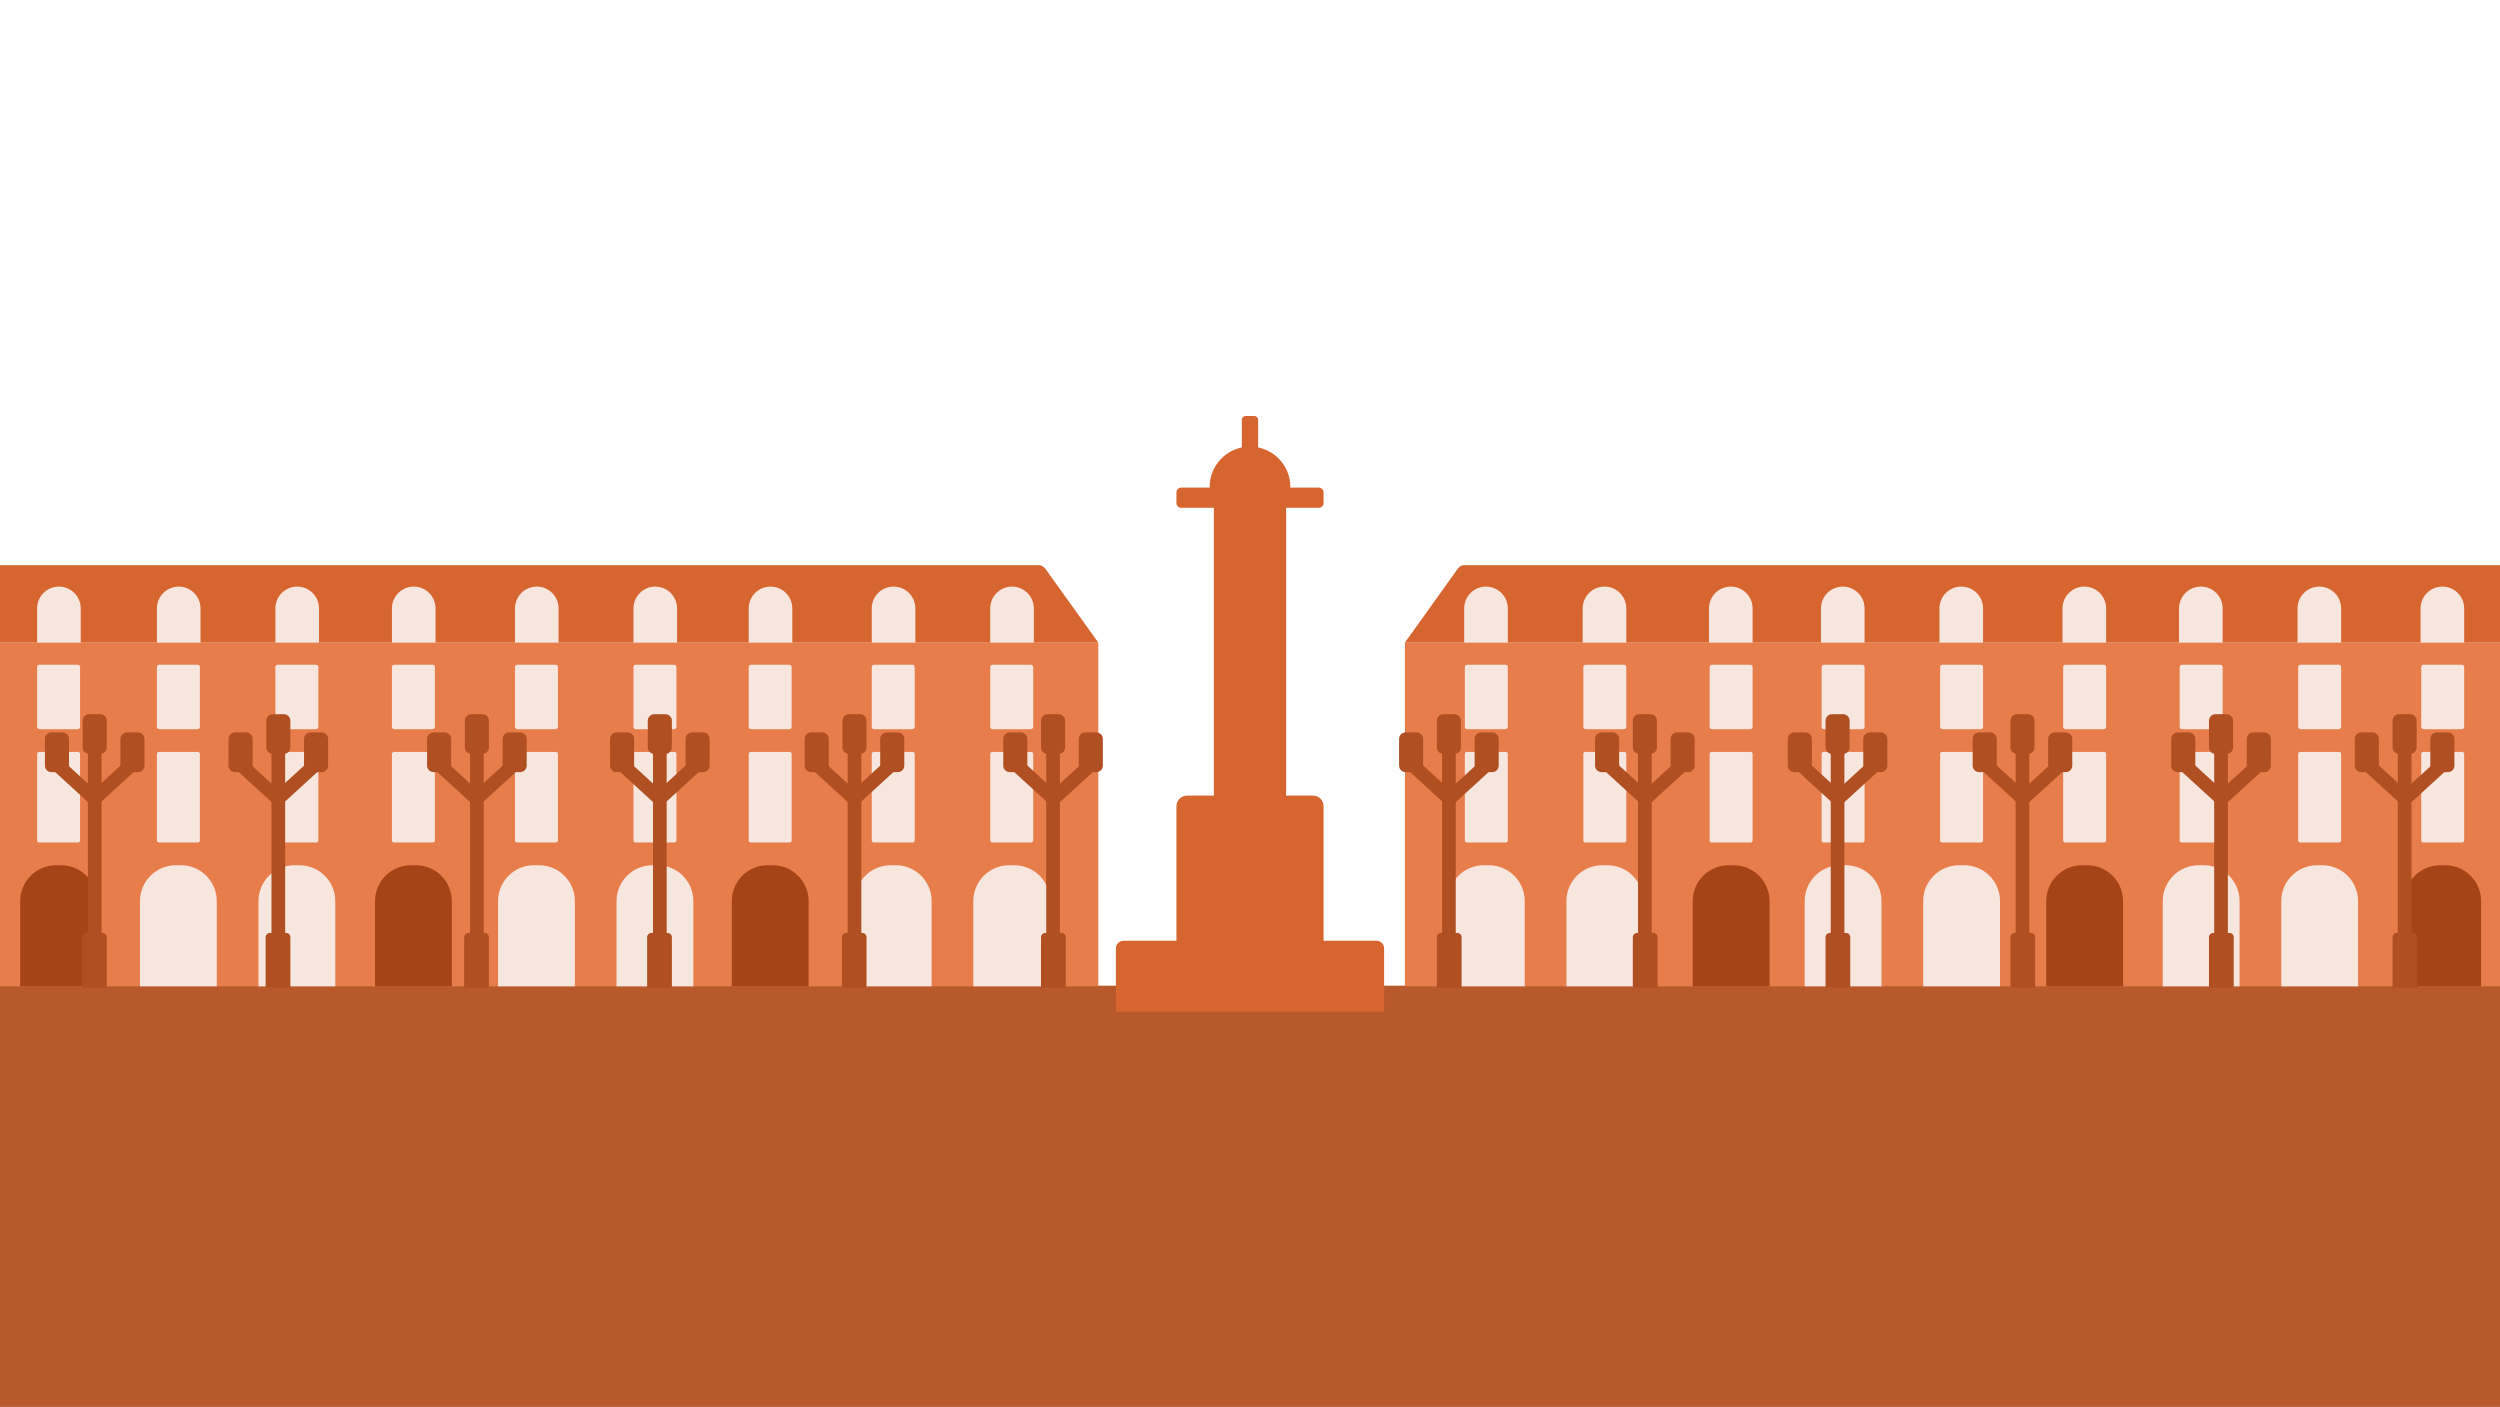
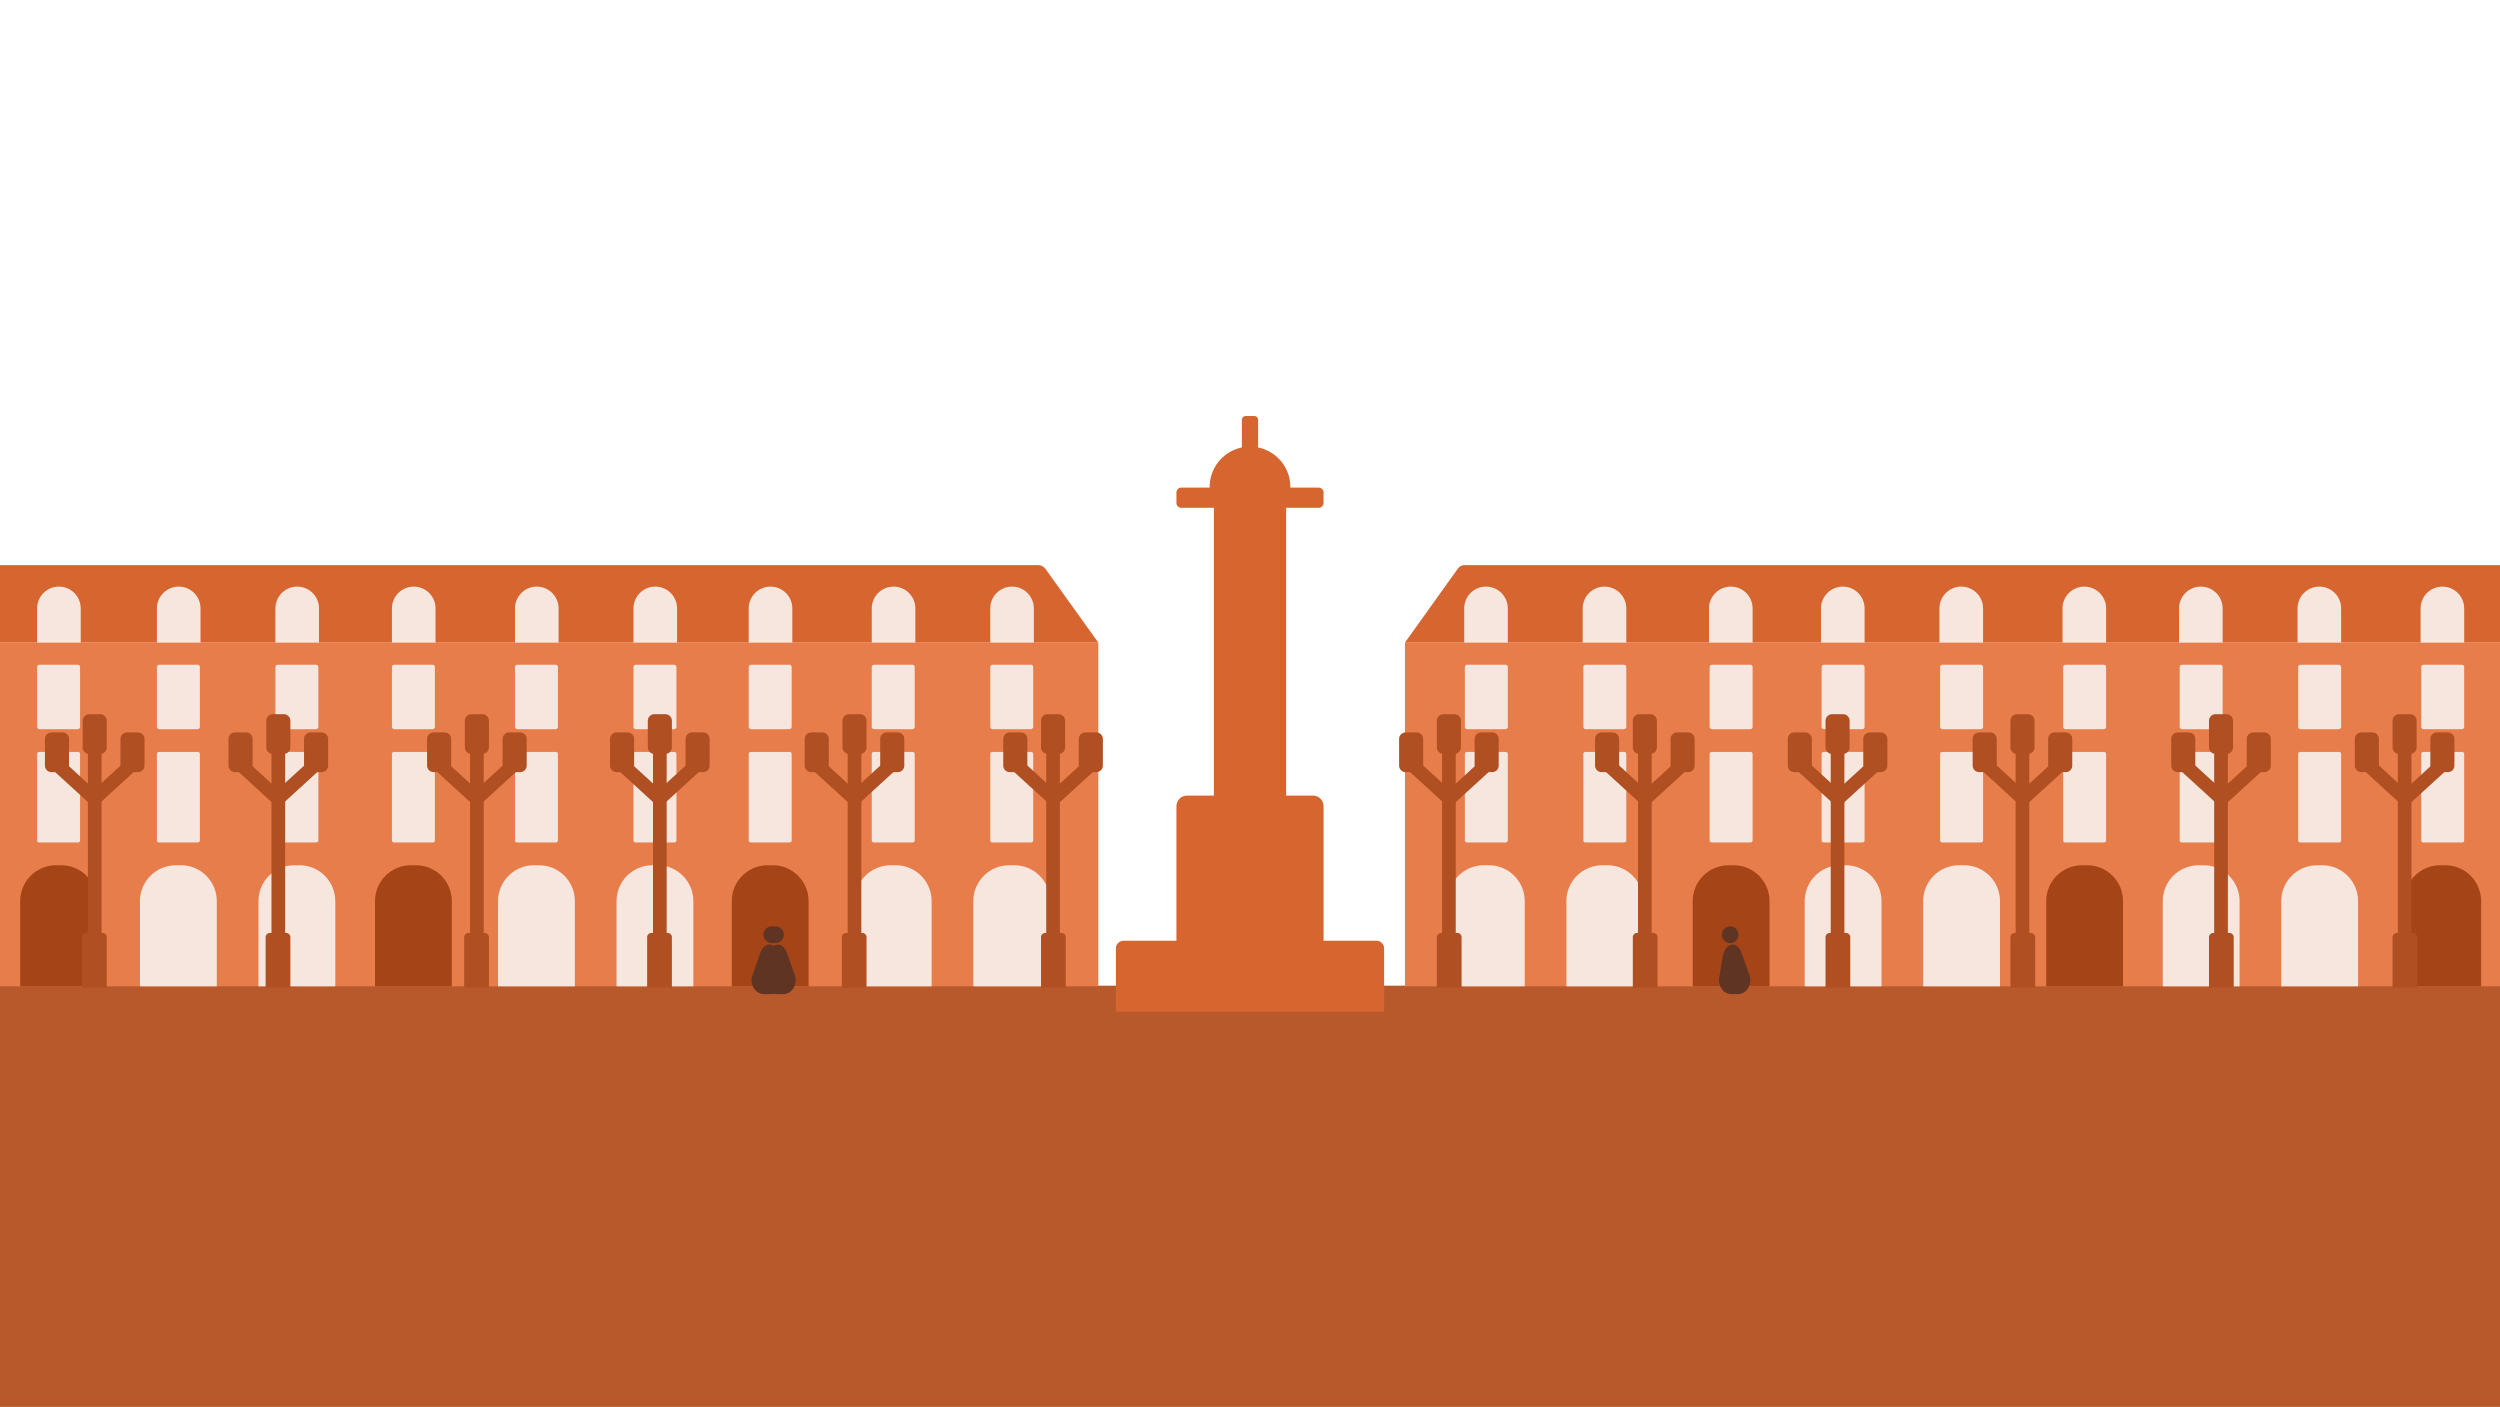
<svg xmlns="http://www.w3.org/2000/svg" viewBox="0 0 3840 2160">
  <g id="tourStyles-move">
    <rect y="1514" width="3840" height="647" style="fill: #b8592c; stroke-width: 0px;" />
    <rect x="2158" y="987" width="1682" height="528" style="fill: #e77d4b; stroke-width: 0px;" />
    <rect y="987" width="1687" height="528" style="fill: #e77d4b; stroke-width: 0px;" />
    <path d="M3840,868h-1590.67c-3.92,0-7.6,1.93-9.95,5.21-27.13,37.93-54.25,75.86-81.38,113.79h1682v-119Z" style="fill: #d6652f; stroke-width: 0px;" />
    <path d="M0,868h1594.66c4.37,0,8.46,2.07,10.95,5.54,27.13,37.82,54.26,75.64,81.38,113.46H0v-119Z" style="fill: #d6652f; stroke-width: 0px;" />
    <rect x="2250" y="1021" width="66" height="99" rx="3.61" ry="3.61" style="fill: #f6e6de; stroke-width: 0px;" />
    <rect x="2250" y="1155" width="66" height="139" rx="3.01" ry="3.01" style="fill: #f6e6de; stroke-width: 0px;" />
    <path d="M2279.07,1329h7.86c30.39,0,55.07,24.68,55.07,55.07v130.93h-118v-130.93c0-30.39,24.68-55.07,55.07-55.07Z" style="fill: #f6e6de; stroke-width: 0px;" />
    <path d="M2282.5,901h0c18.49,0,33.5,15.01,33.5,33.5v52.5h-67v-52.5c0-18.49,15.01-33.5,33.5-33.5Z" style="fill: #f6e6de; stroke-width: 0px;" />
    <rect x="2432" y="1021" width="66" height="99" rx="3.61" ry="3.61" style="fill: #f6e6de; stroke-width: 0px;" />
    <rect x="2432" y="1155" width="66" height="139" rx="3.01" ry="3.01" style="fill: #f6e6de; stroke-width: 0px;" />
    <path d="M2461.07,1329h7.86c30.39,0,55.07,24.68,55.07,55.07v130.93h-118v-130.93c0-30.39,24.68-55.07,55.07-55.07Z" style="fill: #f6e6de; stroke-width: 0px;" />
    <path d="M2464.5,901h0c18.49,0,33.5,15.01,33.5,33.5v52.5h-67v-52.5c0-18.49,15.01-33.5,33.5-33.5Z" style="fill: #f6e6de; stroke-width: 0px;" />
    <rect x="2626" y="1021" width="66" height="99" rx="3.61" ry="3.61" style="fill: #f6e6de; stroke-width: 0px;" />
    <rect x="2626" y="1155" width="66" height="139" rx="3.01" ry="3.01" style="fill: #f6e6de; stroke-width: 0px;" />
    <path d="M2655.07,1329h7.86c30.39,0,55.07,24.68,55.07,55.07v130.93h-118v-130.93c0-30.39,24.68-55.07,55.07-55.07Z" style="fill: #a54417; stroke-width: 0px;" />
    <path d="M2658.5,901h0c18.49,0,33.5,15.01,33.5,33.5v52.5h-67v-52.5c0-18.49,15.01-33.5,33.5-33.5Z" style="fill: #f6e6de; stroke-width: 0px;" />
    <rect x="2798" y="1021" width="66" height="99" rx="3.61" ry="3.61" style="fill: #f6e6de; stroke-width: 0px;" />
    <rect x="2798" y="1155" width="66" height="139" rx="3.01" ry="3.01" style="fill: #f6e6de; stroke-width: 0px;" />
    <path d="M2827.07,1329h7.86c30.39,0,55.07,24.68,55.07,55.07v130.93h-118v-130.93c0-30.39,24.68-55.07,55.07-55.07Z" style="fill: #f6e6de; stroke-width: 0px;" />
    <path d="M2830.5,901h0c18.49,0,33.5,15.01,33.5,33.5v52.5h-67v-52.5c0-18.49,15.01-33.5,33.5-33.5Z" style="fill: #f6e6de; stroke-width: 0px;" />
    <rect x="2980" y="1021" width="66" height="99" rx="3.61" ry="3.61" style="fill: #f6e6de; stroke-width: 0px;" />
    <rect x="2980" y="1155" width="66" height="139" rx="3.01" ry="3.01" style="fill: #f6e6de; stroke-width: 0px;" />
    <path d="M3009.07,1329h7.86c30.39,0,55.07,24.68,55.07,55.07v130.93h-118v-130.93c0-30.39,24.68-55.07,55.07-55.07Z" style="fill: #f6e6de; stroke-width: 0px;" />
    <path d="M3012.5,901h0c18.49,0,33.5,15.01,33.5,33.5v52.5h-67v-52.5c0-18.49,15.01-33.5,33.5-33.5Z" style="fill: #f6e6de; stroke-width: 0px;" />
    <rect x="3169" y="1021" width="66" height="99" rx="3.61" ry="3.61" style="fill: #f6e6de; stroke-width: 0px;" />
    <rect x="3169" y="1155" width="66" height="139" rx="3.01" ry="3.01" style="fill: #f6e6de; stroke-width: 0px;" />
    <path d="M3198.07,1329h7.86c30.39,0,55.07,24.68,55.07,55.07v130.93h-118v-130.93c0-30.39,24.68-55.07,55.07-55.07Z" style="fill: #a54417; stroke-width: 0px;" />
    <path d="M3201.5,901h0c18.49,0,33.5,15.01,33.5,33.5v52.5h-67v-52.5c0-18.49,15.01-33.5,33.5-33.5Z" style="fill: #f6e6de; stroke-width: 0px;" />
    <rect x="3348" y="1021" width="66" height="99" rx="3.61" ry="3.61" style="fill: #f6e6de; stroke-width: 0px;" />
    <rect x="3348" y="1155" width="66" height="139" rx="3.01" ry="3.01" style="fill: #f6e6de; stroke-width: 0px;" />
    <path d="M3377.07,1329h7.86c30.39,0,55.07,24.68,55.07,55.07v130.93h-118v-130.93c0-30.39,24.68-55.07,55.07-55.07Z" style="fill: #f6e6de; stroke-width: 0px;" />
    <path d="M3380.5,901h0c18.49,0,33.5,15.01,33.5,33.5v52.5h-67v-52.5c0-18.49,15.01-33.5,33.5-33.5Z" style="fill: #f6e6de; stroke-width: 0px;" />
    <rect x="3530" y="1021" width="66" height="99" rx="3.61" ry="3.61" style="fill: #f6e6de; stroke-width: 0px;" />
    <rect x="3530" y="1155" width="66" height="139" rx="3.01" ry="3.01" style="fill: #f6e6de; stroke-width: 0px;" />
    <path d="M3559.07,1329h7.86c30.39,0,55.07,24.68,55.07,55.07v130.93h-118v-130.93c0-30.39,24.68-55.07,55.07-55.07Z" style="fill: #f6e6de; stroke-width: 0px;" />
    <path d="M3562.5,901h0c18.49,0,33.5,15.01,33.5,33.5v52.5h-67v-52.5c0-18.49,15.01-33.5,33.5-33.5Z" style="fill: #f6e6de; stroke-width: 0px;" />
    <rect x="3719" y="1021" width="66" height="99" rx="3.61" ry="3.61" style="fill: #f6e6de; stroke-width: 0px;" />
    <rect x="3719" y="1155" width="66" height="139" rx="3.01" ry="3.01" style="fill: #f6e6de; stroke-width: 0px;" />
    <path d="M3748.07,1329h7.86c30.39,0,55.07,24.68,55.07,55.07v130.93h-118v-130.93c0-30.39,24.68-55.07,55.07-55.07Z" style="fill: #a54417; stroke-width: 0px;" />
    <path d="M3751.5,901h0c18.49,0,33.5,15.01,33.5,33.5v52.5h-67v-52.5c0-18.49,15.01-33.5,33.5-33.5Z" style="fill: #f6e6de; stroke-width: 0px;" />
    <rect x="1521" y="1021" width="66" height="99" rx="3.61" ry="3.61" transform="translate(3108 2141) rotate(180)" style="fill: #f6e6de; stroke-width: 0px;" />
    <rect x="1521" y="1155" width="66" height="139" rx="3.01" ry="3.01" transform="translate(3108 2449) rotate(180)" style="fill: #f6e6de; stroke-width: 0px;" />
    <path d="M1495,1329h118v130.93c0,30.39-24.68,55.07-55.07,55.07h-7.86c-30.39,0-55.07-24.68-55.07-55.07v-130.93h0Z" transform="translate(3108 2844) rotate(180)" style="fill: #f6e6de; stroke-width: 0px;" />
    <path d="M1521,901h67v52.5c0,18.49-15.01,33.5-33.5,33.5h0c-18.49,0-33.5-15.01-33.5-33.5v-52.5h0Z" transform="translate(3109 1888) rotate(180)" style="fill: #f6e6de; stroke-width: 0px;" />
    <rect x="1339" y="1021" width="66" height="99" rx="3.61" ry="3.61" transform="translate(2744 2141) rotate(180)" style="fill: #f6e6de; stroke-width: 0px;" />
    <rect x="1339" y="1155" width="66" height="139" rx="3.01" ry="3.01" transform="translate(2744 2449) rotate(180)" style="fill: #f6e6de; stroke-width: 0px;" />
    <path d="M1313,1329h118v130.93c0,30.39-24.68,55.07-55.07,55.07h-7.86c-30.39,0-55.07-24.68-55.07-55.07v-130.93h0Z" transform="translate(2744 2844) rotate(180)" style="fill: #f6e6de; stroke-width: 0px;" />
    <path d="M1339,901h67v52.5c0,18.49-15.01,33.5-33.5,33.5h0c-18.49,0-33.5-15.01-33.5-33.5v-52.5h0Z" transform="translate(2745 1888) rotate(180)" style="fill: #f6e6de; stroke-width: 0px;" />
    <rect x="1150" y="1021" width="66" height="99" rx="3.61" ry="3.61" transform="translate(2366 2141) rotate(180)" style="fill: #f6e6de; stroke-width: 0px;" />
    <rect x="1150" y="1155" width="66" height="139" rx="3.01" ry="3.01" transform="translate(2366 2449) rotate(180)" style="fill: #f6e6de; stroke-width: 0px;" />
    <path d="M1124,1329h118v130.93c0,30.39-24.68,55.07-55.07,55.07h-7.86c-30.39,0-55.07-24.68-55.07-55.07v-130.93h0Z" transform="translate(2366 2844) rotate(180)" style="fill: #a54417; stroke-width: 0px;" />
    <path d="M1150,901h67v52.5c0,18.49-15.01,33.5-33.5,33.5h0c-18.49,0-33.5-15.01-33.5-33.5v-52.5h0Z" transform="translate(2367 1888) rotate(180)" style="fill: #f6e6de; stroke-width: 0px;" />
    <rect x="973" y="1021" width="66" height="99" rx="3.61" ry="3.61" transform="translate(2012 2141) rotate(180)" style="fill: #f6e6de; stroke-width: 0px;" />
    <rect x="973" y="1155" width="66" height="139" rx="3.01" ry="3.01" transform="translate(2012 2449) rotate(180)" style="fill: #f6e6de; stroke-width: 0px;" />
    <path d="M947,1329h118v130.93c0,30.39-24.68,55.07-55.07,55.07h-7.86c-30.39,0-55.07-24.68-55.07-55.07v-130.93h0Z" transform="translate(2012 2844) rotate(180)" style="fill: #f6e6de; stroke-width: 0px;" />
    <path d="M973,901h67v52.5c0,18.49-15.01,33.5-33.5,33.5h0c-18.49,0-33.5-15.01-33.5-33.5v-52.5h0Z" transform="translate(2013 1888) rotate(180)" style="fill: #f6e6de; stroke-width: 0px;" />
    <rect x="791" y="1021" width="66" height="99" rx="3.61" ry="3.61" transform="translate(1648 2141) rotate(180)" style="fill: #f6e6de; stroke-width: 0px;" />
    <rect x="791" y="1155" width="66" height="139" rx="3.01" ry="3.01" transform="translate(1648 2449) rotate(180)" style="fill: #f6e6de; stroke-width: 0px;" />
    <path d="M765,1329h118v130.93c0,30.39-24.68,55.07-55.07,55.07h-7.86c-30.39,0-55.07-24.68-55.07-55.07v-130.93h0Z" transform="translate(1648 2844) rotate(180)" style="fill: #f6e6de; stroke-width: 0px;" />
    <path d="M791,901h67v52.5c0,18.49-15.01,33.5-33.5,33.5h0c-18.49,0-33.5-15.01-33.5-33.5v-52.5h0Z" transform="translate(1649 1888) rotate(180)" style="fill: #f6e6de; stroke-width: 0px;" />
    <rect x="602" y="1021" width="66" height="99" rx="3.61" ry="3.61" transform="translate(1270 2141) rotate(180)" style="fill: #f6e6de; stroke-width: 0px;" />
    <rect x="602" y="1155" width="66" height="139" rx="3.01" ry="3.01" transform="translate(1270 2449) rotate(180)" style="fill: #f6e6de; stroke-width: 0px;" />
    <path d="M576,1329h118v130.93c0,30.39-24.68,55.07-55.07,55.07h-7.86c-30.39,0-55.07-24.68-55.07-55.07v-130.93h0Z" transform="translate(1270 2844) rotate(180)" style="fill: #a54417; stroke-width: 0px;" />
    <path d="M602,901h67v52.5c0,18.49-15.01,33.5-33.5,33.5h0c-18.49,0-33.5-15.01-33.5-33.5v-52.5h0Z" transform="translate(1271 1888) rotate(180)" style="fill: #f6e6de; stroke-width: 0px;" />
    <rect x="423" y="1021" width="66" height="99" rx="3.61" ry="3.61" transform="translate(912 2141) rotate(180)" style="fill: #f6e6de; stroke-width: 0px;" />
    <rect x="423" y="1155" width="66" height="139" rx="3.01" ry="3.01" transform="translate(912 2449) rotate(180)" style="fill: #f6e6de; stroke-width: 0px;" />
    <path d="M397,1329h118v130.93c0,30.39-24.68,55.07-55.07,55.07h-7.86c-30.39,0-55.07-24.68-55.07-55.07v-130.93h0Z" transform="translate(912 2844) rotate(180)" style="fill: #f6e6de; stroke-width: 0px;" />
    <path d="M423,901h67v52.5c0,18.49-15.01,33.5-33.5,33.5h0c-18.49,0-33.5-15.01-33.5-33.5v-52.5h0Z" transform="translate(913 1888) rotate(180)" style="fill: #f6e6de; stroke-width: 0px;" />
    <rect x="241" y="1021" width="66" height="99" rx="3.61" ry="3.61" transform="translate(548 2141) rotate(180)" style="fill: #f6e6de; stroke-width: 0px;" />
    <rect x="241" y="1155" width="66" height="139" rx="3.01" ry="3.01" transform="translate(548 2449) rotate(180)" style="fill: #f6e6de; stroke-width: 0px;" />
    <path d="M215,1329h118v130.93c0,30.39-24.68,55.07-55.07,55.07h-7.86c-30.39,0-55.07-24.68-55.07-55.07v-130.93h0Z" transform="translate(548 2844) rotate(180)" style="fill: #f6e6de; stroke-width: 0px;" />
    <path d="M241,901h67v52.5c0,18.49-15.01,33.5-33.5,33.5h0c-18.49,0-33.5-15.01-33.5-33.5v-52.5h0Z" transform="translate(549 1888) rotate(180)" style="fill: #f6e6de; stroke-width: 0px;" />
    <rect x="57" y="1021" width="66" height="99" rx="3.61" ry="3.61" transform="translate(180 2141) rotate(180)" style="fill: #f6e6de; stroke-width: 0px;" />
    <rect x="57" y="1155" width="66" height="139" rx="3.01" ry="3.01" transform="translate(180 2449) rotate(180)" style="fill: #f6e6de; stroke-width: 0px;" />
    <path d="M31,1329h118v130.93c0,30.39-24.68,55.07-55.07,55.07h-7.86c-30.39,0-55.07-24.68-55.07-55.07v-130.93h0Z" transform="translate(180 2844) rotate(180)" style="fill: #a54417; stroke-width: 0px;" />
    <path d="M57,901h67v52.5c0,18.49-15.01,33.5-33.5,33.5h0c-18.49,0-33.5-15.01-33.5-33.5v-52.5h0Z" transform="translate(181 1888) rotate(180)" style="fill: #f6e6de; stroke-width: 0px;" />
-   </g>
-   <g id="tourStyles-fade-1">
-     <g>
-       <path d="M1725.7,1445h388.61c6.46,0,11.7,5.24,11.7,11.7v97.3h-412v-97.3c0-6.46,5.24-11.7,11.7-11.7Z" style="fill: #d6652f; stroke-width: 0px;" />
-       <path d="M1823.3,1222h193.4c9,0,16.3,7.3,16.3,16.3v209.7h-226v-209.7c0-9,7.3-16.3,16.3-16.3Z" style="fill: #d6652f; stroke-width: 0px;" />
-       <rect x="1864.5" y="779" width="111" height="445" style="fill: #d6652f; stroke-width: 0px;" />
-       <rect x="1807" y="749" width="226" height="31" rx="7.36" ry="7.36" style="fill: #d6652f; stroke-width: 0px;" />
-       <rect x="1907.5" y="639" width="25" height="64" rx="5.78" ry="5.78" style="fill: #d6652f; stroke-width: 0px;" />
-       <circle cx="1920" cy="748" r="62" style="fill: #d6652f; stroke-width: 0px;" />
-     </g>
  </g>
  <g id="tourStyles-fade-2">
    <path d="M1605.57,1433h24.86c3.63,0,6.57,2.94,6.57,6.57v77.43h-38v-77.43c0-3.63,2.94-6.57,6.57-6.57Z" style="fill: #b04f21; stroke-width: 0px;" />
    <rect x="1607" y="1155" width="21" height="279" style="fill: #b04f21; stroke-width: 0px;" />
    <rect x="1599" y="1097" width="37" height="61" rx="10.01" ry="10.01" style="fill: #b04f21; stroke-width: 0px;" />
    <rect x="1579.14" y="1164.25" width="21" height="73.14" transform="translate(-369.29 1563.49) rotate(-47.56)" style="fill: #b04f21; stroke-width: 0px;" />
    <rect x="1636.39" y="1163.95" width="21" height="73.14" transform="translate(1872.42 3226.01) rotate(-132.44)" style="fill: #b04f21; stroke-width: 0px;" />
    <rect x="1657" y="1125" width="37" height="61" rx="10.01" ry="10.01" style="fill: #b04f21; stroke-width: 0px;" />
    <rect x="1541" y="1125" width="37" height="61" rx="10.01" ry="10.01" style="fill: #b04f21; stroke-width: 0px;" />
    <path d="M2213.57,1433h24.86c3.63,0,6.57,2.94,6.57,6.57v77.43h-38v-77.43c0-3.63,2.94-6.57,6.57-6.57Z" style="fill: #b04f21; stroke-width: 0px;" />
    <rect x="2215" y="1155" width="21" height="279" style="fill: #b04f21; stroke-width: 0px;" />
    <rect x="2207" y="1097" width="37" height="61" rx="10.01" ry="10.01" style="fill: #b04f21; stroke-width: 0px;" />
    <rect x="2187.14" y="1164.25" width="21" height="73.14" transform="translate(-171.61 2012.15) rotate(-47.56)" style="fill: #b04f21; stroke-width: 0px;" />
    <rect x="2244.39" y="1163.95" width="21" height="73.14" transform="translate(2890.74 3674.68) rotate(-132.44)" style="fill: #b04f21; stroke-width: 0px;" />
    <rect x="2265" y="1125" width="37" height="61" rx="10.01" ry="10.01" style="fill: #b04f21; stroke-width: 0px;" />
    <rect x="2149" y="1125" width="37" height="61" rx="10.01" ry="10.01" style="fill: #b04f21; stroke-width: 0px;" />
    <path d="M2514.57,1433h24.86c3.63,0,6.57,2.94,6.57,6.57v77.43h-38v-77.43c0-3.63,2.94-6.57,6.57-6.57Z" style="fill: #b04f21; stroke-width: 0px;" />
    <rect x="2516" y="1155" width="21" height="279" style="fill: #b04f21; stroke-width: 0px;" />
    <rect x="2508" y="1097" width="37" height="61" rx="10.01" ry="10.01" style="fill: #b04f21; stroke-width: 0px;" />
    <rect x="2488.14" y="1164.25" width="21" height="73.14" transform="translate(-73.74 2234.27) rotate(-47.56)" style="fill: #b04f21; stroke-width: 0px;" />
    <rect x="2545.39" y="1163.95" width="21" height="73.14" transform="translate(3394.87 3896.8) rotate(-132.44)" style="fill: #b04f21; stroke-width: 0px;" />
    <rect x="2566" y="1125" width="37" height="61" rx="10.01" ry="10.01" style="fill: #b04f21; stroke-width: 0px;" />
    <rect x="2450" y="1125" width="37" height="61" rx="10.01" ry="10.01" style="fill: #b04f21; stroke-width: 0px;" />
    <path d="M2810.57,1433h24.86c3.63,0,6.57,2.94,6.57,6.57v77.43h-38v-77.43c0-3.63,2.94-6.57,6.57-6.57Z" style="fill: #b04f21; stroke-width: 0px;" />
    <rect x="2812" y="1155" width="21" height="279" style="fill: #b04f21; stroke-width: 0px;" />
    <rect x="2804" y="1097" width="37" height="61" rx="10.01" ry="10.01" style="fill: #b04f21; stroke-width: 0px;" />
    <rect x="2784.14" y="1164.25" width="21" height="73.14" transform="translate(22.5 2452.7) rotate(-47.56)" style="fill: #b04f21; stroke-width: 0px;" />
    <rect x="2841.39" y="1163.95" width="21" height="73.14" transform="translate(3890.63 4115.23) rotate(-132.44)" style="fill: #b04f21; stroke-width: 0px;" />
    <rect x="2862" y="1125" width="37" height="61" rx="10.01" ry="10.01" style="fill: #b04f21; stroke-width: 0px;" />
    <rect x="2746" y="1125" width="37" height="61" rx="10.01" ry="10.01" style="fill: #b04f21; stroke-width: 0px;" />
    <path d="M3094.57,1433h24.86c3.63,0,6.57,2.94,6.57,6.57v77.43h-38v-77.43c0-3.63,2.94-6.57,6.57-6.57Z" style="fill: #b04f21; stroke-width: 0px;" />
    <rect x="3096" y="1155" width="21" height="279" style="fill: #b04f21; stroke-width: 0px;" />
    <rect x="3088" y="1097" width="37" height="61" rx="10.01" ry="10.01" style="fill: #b04f21; stroke-width: 0px;" />
    <rect x="3068.14" y="1164.25" width="21" height="73.14" transform="translate(114.83 2662.28) rotate(-47.56)" style="fill: #b04f21; stroke-width: 0px;" />
    <rect x="3125.39" y="1163.95" width="21" height="73.14" transform="translate(4366.3 4324.8) rotate(-132.44)" style="fill: #b04f21; stroke-width: 0px;" />
    <rect x="3146" y="1125" width="37" height="61" rx="10.01" ry="10.01" style="fill: #b04f21; stroke-width: 0px;" />
    <rect x="3030" y="1125" width="37" height="61" rx="10.01" ry="10.01" style="fill: #b04f21; stroke-width: 0px;" />
    <path d="M3399.57,1433h24.86c3.63,0,6.57,2.94,6.57,6.57v77.43h-38v-77.43c0-3.63,2.94-6.57,6.57-6.57Z" style="fill: #b04f21; stroke-width: 0px;" />
    <rect x="3401" y="1155" width="21" height="279" style="fill: #b04f21; stroke-width: 0px;" />
    <rect x="3393" y="1097" width="37" height="61" rx="10.01" ry="10.01" style="fill: #b04f21; stroke-width: 0px;" />
    <rect x="3373.14" y="1164.25" width="21" height="73.14" transform="translate(214 2887.35) rotate(-47.56)" style="fill: #b04f21; stroke-width: 0px;" />
    <rect x="3430.39" y="1163.95" width="21" height="73.14" transform="translate(4877.13 4549.88) rotate(-132.44)" style="fill: #b04f21; stroke-width: 0px;" />
    <rect x="3451" y="1125" width="37" height="61" rx="10.01" ry="10.01" style="fill: #b04f21; stroke-width: 0px;" />
    <rect x="3335" y="1125" width="37" height="61" rx="10.01" ry="10.01" style="fill: #b04f21; stroke-width: 0px;" />
    <path d="M3681.57,1433h24.86c3.63,0,6.57,2.94,6.57,6.57v77.43h-38v-77.43c0-3.63,2.94-6.57,6.57-6.57Z" style="fill: #b04f21; stroke-width: 0px;" />
    <rect x="3683" y="1155" width="21" height="279" style="fill: #b04f21; stroke-width: 0px;" />
    <rect x="3675" y="1097" width="37" height="61" rx="10.01" ry="10.01" style="fill: #b04f21; stroke-width: 0px;" />
    <rect x="3655.14" y="1164.25" width="21" height="73.14" transform="translate(305.69 3095.45) rotate(-47.56)" style="fill: #b04f21; stroke-width: 0px;" />
    <rect x="3712.39" y="1163.95" width="21" height="73.14" transform="translate(5349.44 4757.98) rotate(-132.44)" style="fill: #b04f21; stroke-width: 0px;" />
    <rect x="3733" y="1125" width="37" height="61" rx="10.01" ry="10.01" style="fill: #b04f21; stroke-width: 0px;" />
    <rect x="3617" y="1125" width="37" height="61" rx="10.01" ry="10.01" style="fill: #b04f21; stroke-width: 0px;" />
    <path d="M1293,1433h38v77.43c0,3.63-2.94,6.57-6.57,6.57h-24.86c-3.63,0-6.57-2.94-6.57-6.57v-77.43h0Z" transform="translate(2624 2950) rotate(180)" style="fill: #b04f21; stroke-width: 0px;" />
    <rect x="1302" y="1155" width="21" height="279" transform="translate(2625 2589) rotate(180)" style="fill: #b04f21; stroke-width: 0px;" />
    <rect x="1294" y="1097" width="37" height="61" rx="10.01" ry="10.01" transform="translate(2625 2255) rotate(180)" style="fill: #b04f21; stroke-width: 0px;" />
    <rect x="1329.86" y="1164.25" width="21" height="73.14" transform="translate(1358.79 3000.32) rotate(-132.44)" style="fill: #b04f21; stroke-width: 0px;" />
    <rect x="1272.61" y="1163.95" width="21" height="73.14" transform="translate(-468.73 1337.18) rotate(-47.56)" style="fill: #b04f21; stroke-width: 0px;" />
    <rect x="1236" y="1125" width="37" height="61" rx="10.01" ry="10.01" transform="translate(2509 2311) rotate(180)" style="fill: #b04f21; stroke-width: 0px;" />
    <rect x="1352" y="1125" width="37" height="61" rx="10.01" ry="10.01" transform="translate(2741 2311) rotate(180)" style="fill: #b04f21; stroke-width: 0px;" />
    <path d="M994,1433h38v77.43c0,3.63-2.94,6.57-6.57,6.57h-24.86c-3.63,0-6.57-2.94-6.57-6.57v-77.43h0Z" transform="translate(2026 2950) rotate(180)" style="fill: #b04f21; stroke-width: 0px;" />
    <rect x="1003" y="1155" width="21" height="279" transform="translate(2027 2589) rotate(180)" style="fill: #b04f21; stroke-width: 0px;" />
    <rect x="995" y="1097" width="37" height="61" rx="10.01" ry="10.01" transform="translate(2027 2255) rotate(180)" style="fill: #b04f21; stroke-width: 0px;" />
    <rect x="1030.86" y="1164.25" width="21" height="73.14" transform="translate(858 2779.68) rotate(-132.44)" style="fill: #b04f21; stroke-width: 0px;" />
    <rect x="973.61" y="1163.95" width="21" height="73.14" transform="translate(-565.94 1116.54) rotate(-47.56)" style="fill: #b04f21; stroke-width: 0px;" />
    <rect x="937" y="1125" width="37" height="61" rx="10.01" ry="10.01" transform="translate(1911 2311) rotate(180)" style="fill: #b04f21; stroke-width: 0px;" />
    <rect x="1053" y="1125" width="37" height="61" rx="10.01" ry="10.01" transform="translate(2143 2311) rotate(180)" style="fill: #b04f21; stroke-width: 0px;" />
    <path d="M713,1433h38v77.43c0,3.63-2.94,6.57-6.57,6.57h-24.86c-3.63,0-6.57-2.94-6.57-6.57v-77.43h0Z" transform="translate(1464 2950) rotate(180)" style="fill: #b04f21; stroke-width: 0px;" />
    <rect x="722" y="1155" width="21" height="279" transform="translate(1465 2589) rotate(180)" style="fill: #b04f21; stroke-width: 0px;" />
    <rect x="714" y="1097" width="37" height="61" rx="10.01" ry="10.01" transform="translate(1465 2255) rotate(180)" style="fill: #b04f21; stroke-width: 0px;" />
    <rect x="749.86" y="1164.25" width="21" height="73.14" transform="translate(387.37 2572.32) rotate(-132.44)" style="fill: #b04f21; stroke-width: 0px;" />
    <rect x="692.61" y="1163.95" width="21" height="73.14" transform="translate(-657.31 909.18) rotate(-47.56)" style="fill: #b04f21; stroke-width: 0px;" />
    <rect x="656" y="1125" width="37" height="61" rx="10.01" ry="10.01" transform="translate(1349 2311) rotate(180)" style="fill: #b04f21; stroke-width: 0px;" />
    <rect x="772" y="1125" width="37" height="61" rx="10.01" ry="10.01" transform="translate(1581 2311) rotate(180)" style="fill: #b04f21; stroke-width: 0px;" />
    <path d="M408,1433h38v77.43c0,3.63-2.94,6.57-6.57,6.57h-24.86c-3.63,0-6.57-2.94-6.57-6.57v-77.43h0Z" transform="translate(854 2950) rotate(180)" style="fill: #b04f21; stroke-width: 0px;" />
    <rect x="417" y="1155" width="21" height="279" transform="translate(855 2589) rotate(180)" style="fill: #b04f21; stroke-width: 0px;" />
    <rect x="409" y="1097" width="37" height="61" rx="10.01" ry="10.01" transform="translate(855 2255) rotate(180)" style="fill: #b04f21; stroke-width: 0px;" />
    <rect x="444.86" y="1164.25" width="21" height="73.14" transform="translate(-123.47 2347.25) rotate(-132.44)" style="fill: #b04f21; stroke-width: 0px;" />
    <rect x="387.61" y="1163.95" width="21" height="73.14" transform="translate(-756.47 684.11) rotate(-47.56)" style="fill: #b04f21; stroke-width: 0px;" />
    <rect x="351" y="1125" width="37" height="61" rx="10.01" ry="10.01" transform="translate(739 2311) rotate(180)" style="fill: #b04f21; stroke-width: 0px;" />
    <rect x="467" y="1125" width="37" height="61" rx="10.01" ry="10.01" transform="translate(971 2311) rotate(180)" style="fill: #b04f21; stroke-width: 0px;" />
    <path d="M126,1433h38v77.43c0,3.63-2.94,6.57-6.57,6.57h-24.86c-3.63,0-6.57-2.94-6.57-6.57v-77.43h0Z" transform="translate(290 2950) rotate(180)" style="fill: #b04f21; stroke-width: 0px;" />
    <rect x="135" y="1155" width="21" height="279" transform="translate(291 2589) rotate(180)" style="fill: #b04f21; stroke-width: 0px;" />
    <rect x="127" y="1097" width="37" height="61" rx="10.01" ry="10.01" transform="translate(291 2255) rotate(180)" style="fill: #b04f21; stroke-width: 0px;" />
    <rect x="162.86" y="1164.25" width="21" height="73.14" transform="translate(-595.78 2139.15) rotate(-132.44)" style="fill: #b04f21; stroke-width: 0px;" />
    <rect x="105.61" y="1163.95" width="21" height="73.14" transform="translate(-848.16 476.01) rotate(-47.56)" style="fill: #b04f21; stroke-width: 0px;" />
    <rect x="69" y="1125" width="37" height="61" rx="10.01" ry="10.01" transform="translate(175 2311) rotate(180)" style="fill: #b04f21; stroke-width: 0px;" />
    <rect x="185" y="1125" width="37" height="61" rx="10.01" ry="10.01" transform="translate(407 2311) rotate(180)" style="fill: #b04f21; stroke-width: 0px;" />
  </g>
+   <g id="tourStyles-fade-3">
+     <g id="tourStyles-fade-3-animation">
+       <g id="tourPages-fade-3">
+         <g id="tourPages-fade-3-animation">
+           <circle cx="2657.51" cy="1435.73" r="12.88" style="fill: #603423; stroke-width: 0px;" />
+           <path d="M2645.8,1470.66l-5.11,31.17c-2.15,13.1,6.85,25.17,18.76,25.17h9.95c13.45,0,22.67-15.15,17.75-29.14l-4.86-13.79-7.04-19.99c-7.24-20.58-25.68-16.46-29.45,6.58Z" style="fill: #603423; stroke-width: 0px;" />
+         </g>
+       </g>
+     </g>
+   </g>
+   <g id="tourStyles-fade-4">
+     <g id="tourStyles-fade-4-animation">
+       <g id="tourPages-fade-3-2" data-name="tourPages-fade-3">
+         <g id="tourPages-fade-3-animation-2" data-name="tourPages-fade-3-animation">
+           <circle cx="1185.43" cy="1435.73" r="12.88" style="fill: #603423; stroke-width: 0px;" />
+           <path d="M1197.14,1470.66l5.11,31.17c2.15,13.1-6.85,25.17-18.76,25.17h-9.95c-13.45,0-22.67-15.15-17.75-29.14l4.86-13.79,7.04-19.99c7.24-20.58,25.68-16.46,29.45,6.58Z" style="fill: #603423; stroke-width: 0px;" />
+         </g>
+       </g>
+     </g>
+   </g>
+   <g id="tourStyles-fade-5">
+     <g id="tourStyles-fade-5-animation">
+       <g id="tourPages-fade-3-3" data-name="tourPages-fade-3">
+         <g id="tourPages-fade-3-animation-3" data-name="tourPages-fade-3-animation">
+           <circle cx="1191.18" cy="1435.73" r="12.88" style="fill: #603423; stroke-width: 0px;" />
+           <path d="M1179.47,1470.66l-5.11,31.17c-2.15,13.1,6.85,25.17,18.76,25.17h9.95c13.45,0,22.67-15.15,17.75-29.14l-4.86-13.79-7.04-19.99c-7.24-20.58-25.68-16.46-29.45,6.58Z" style="fill: #603423; stroke-width: 0px;" />
+         </g>
+       </g>
+     </g>
+   </g>
+   <g id="tourStyles-fade-1">
+     <g>
+       <path d="M1725.7,1445h388.61c6.46,0,11.7,5.24,11.7,11.7v97.3h-412v-97.3c0-6.46,5.24-11.7,11.7-11.7Z" style="fill: #d6652f; stroke-width: 0px;" />
+       <path d="M1823.3,1222h193.4c9,0,16.3,7.3,16.3,16.3v209.7h-226v-209.7c0-9,7.3-16.3,16.3-16.3Z" style="fill: #d6652f; stroke-width: 0px;" />
+       <rect x="1864.5" y="779" width="111" height="445" style="fill: #d6652f; stroke-width: 0px;" />
+       <rect x="1807" y="749" width="226" height="31" rx="7.36" ry="7.36" style="fill: #d6652f; stroke-width: 0px;" />
+       <rect x="1907.5" y="639" width="25" height="64" rx="5.78" ry="5.78" style="fill: #d6652f; stroke-width: 0px;" />
+       <circle cx="1920" cy="748" r="62" style="fill: #d6652f; stroke-width: 0px;" />
+     </g>
+   </g>
</svg>
